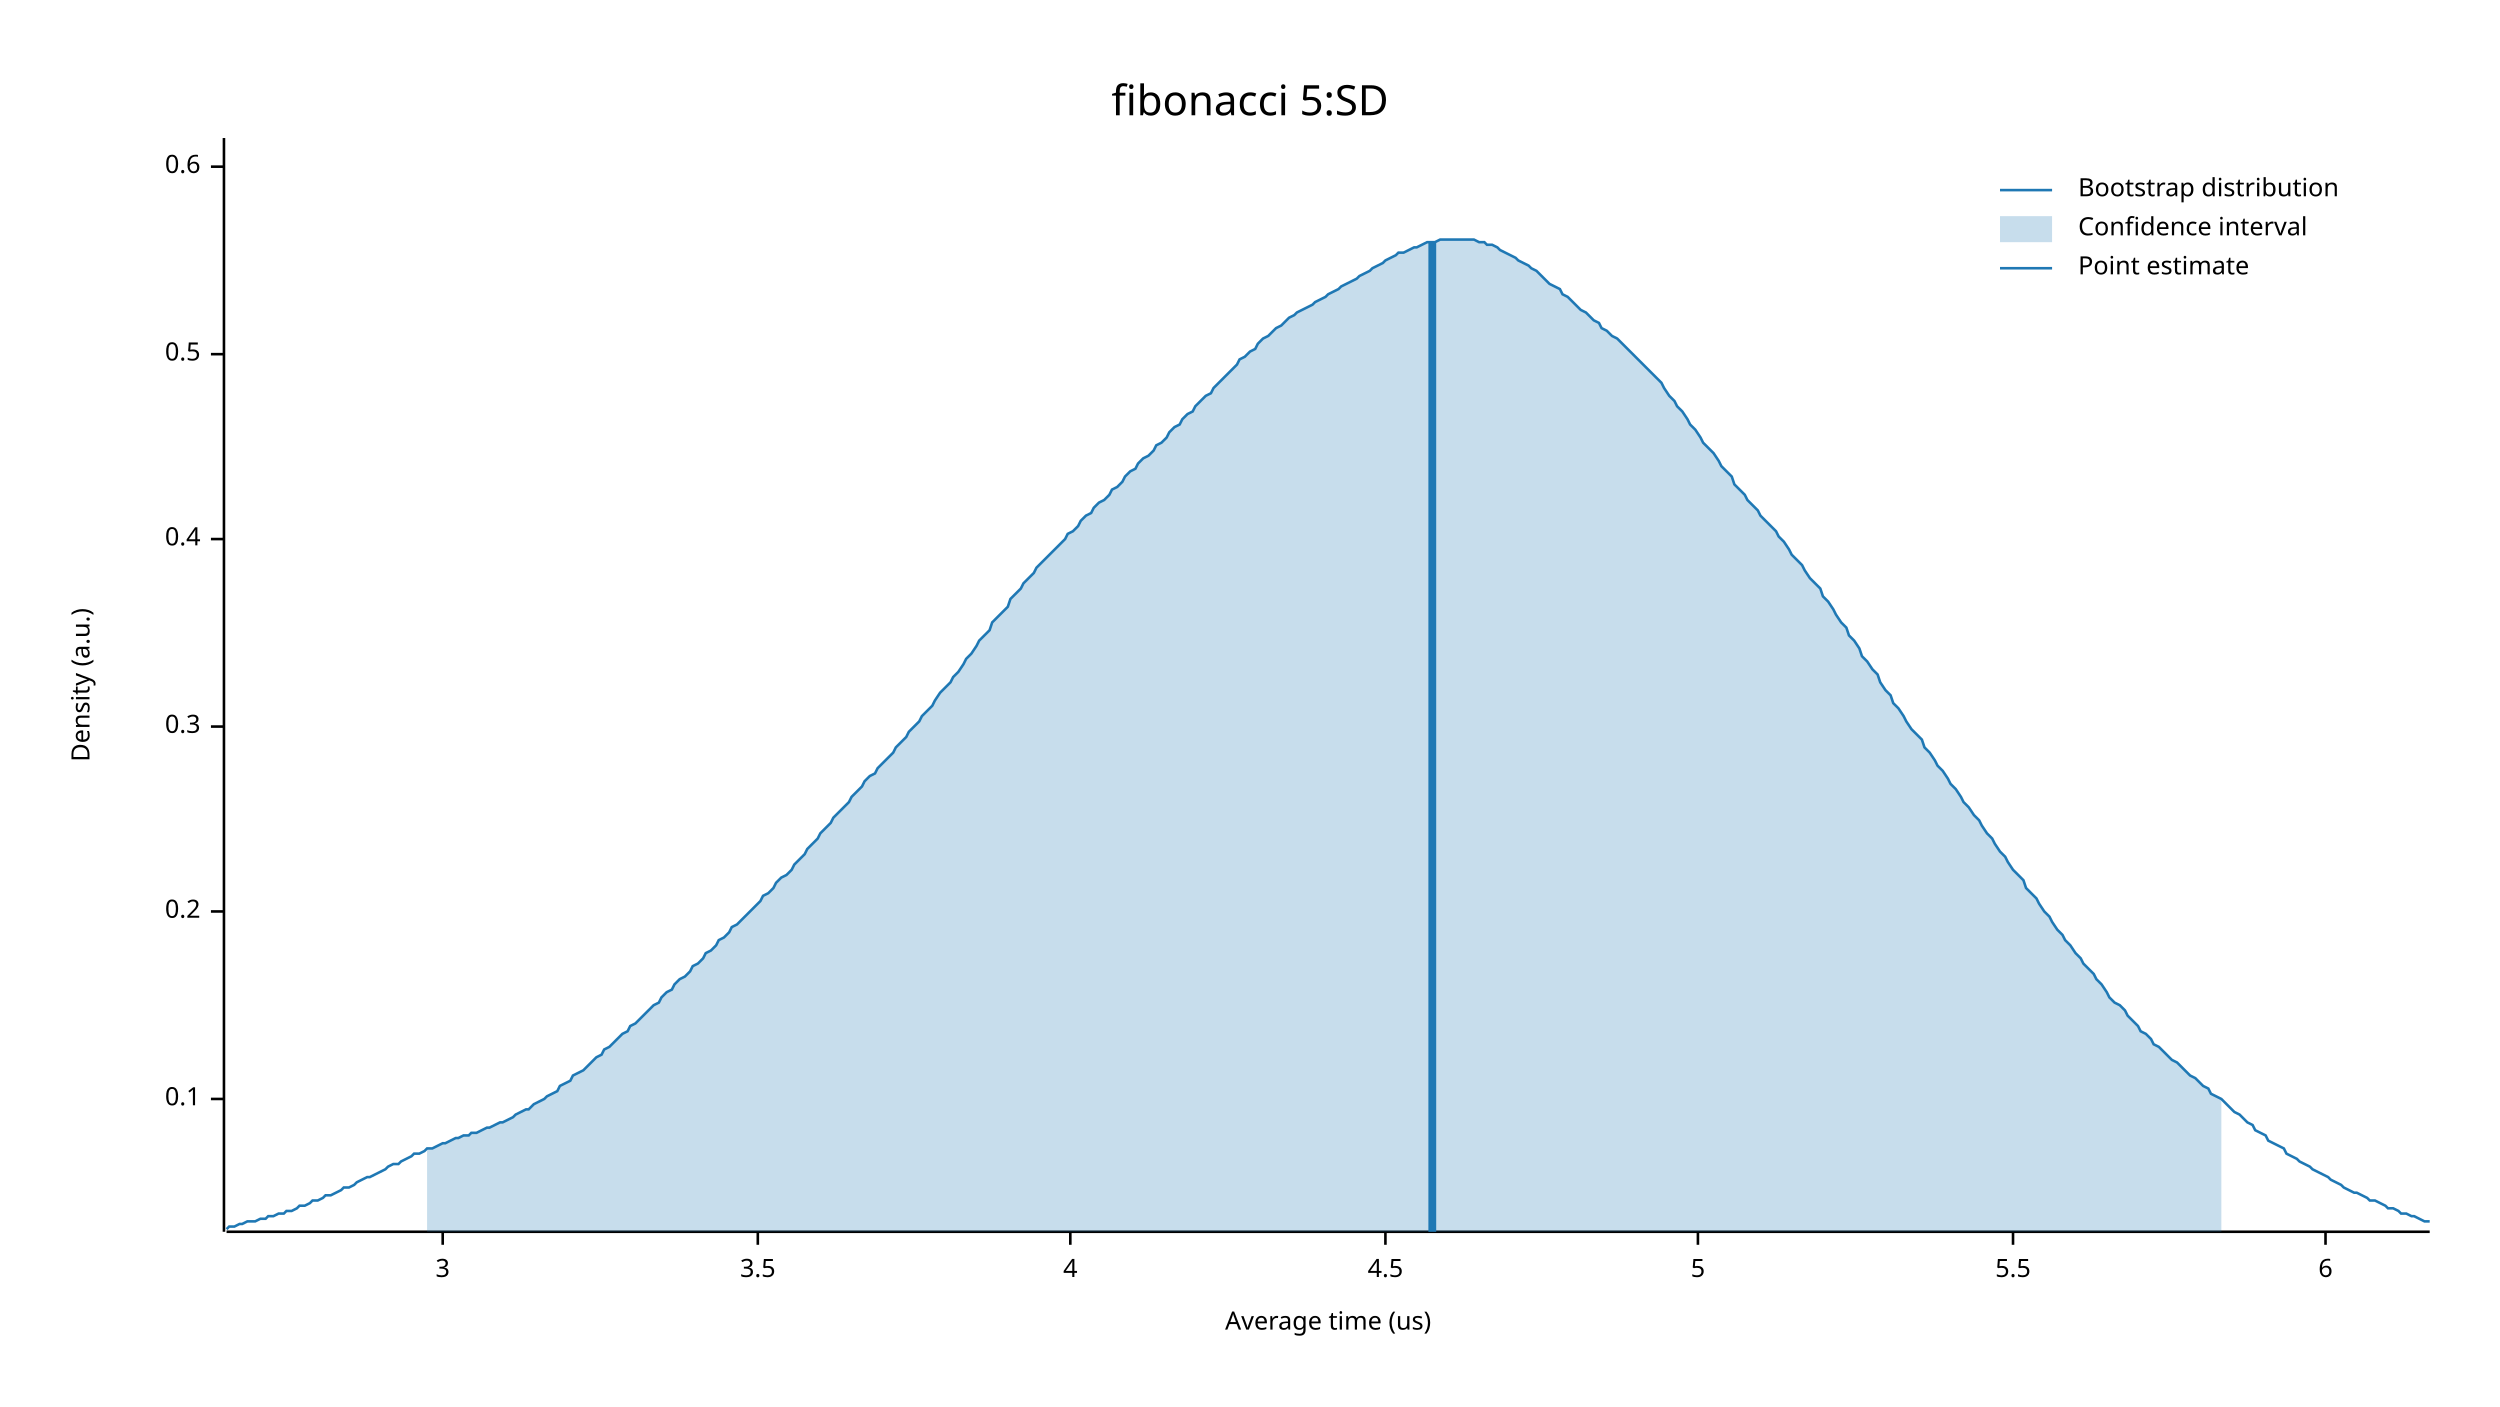
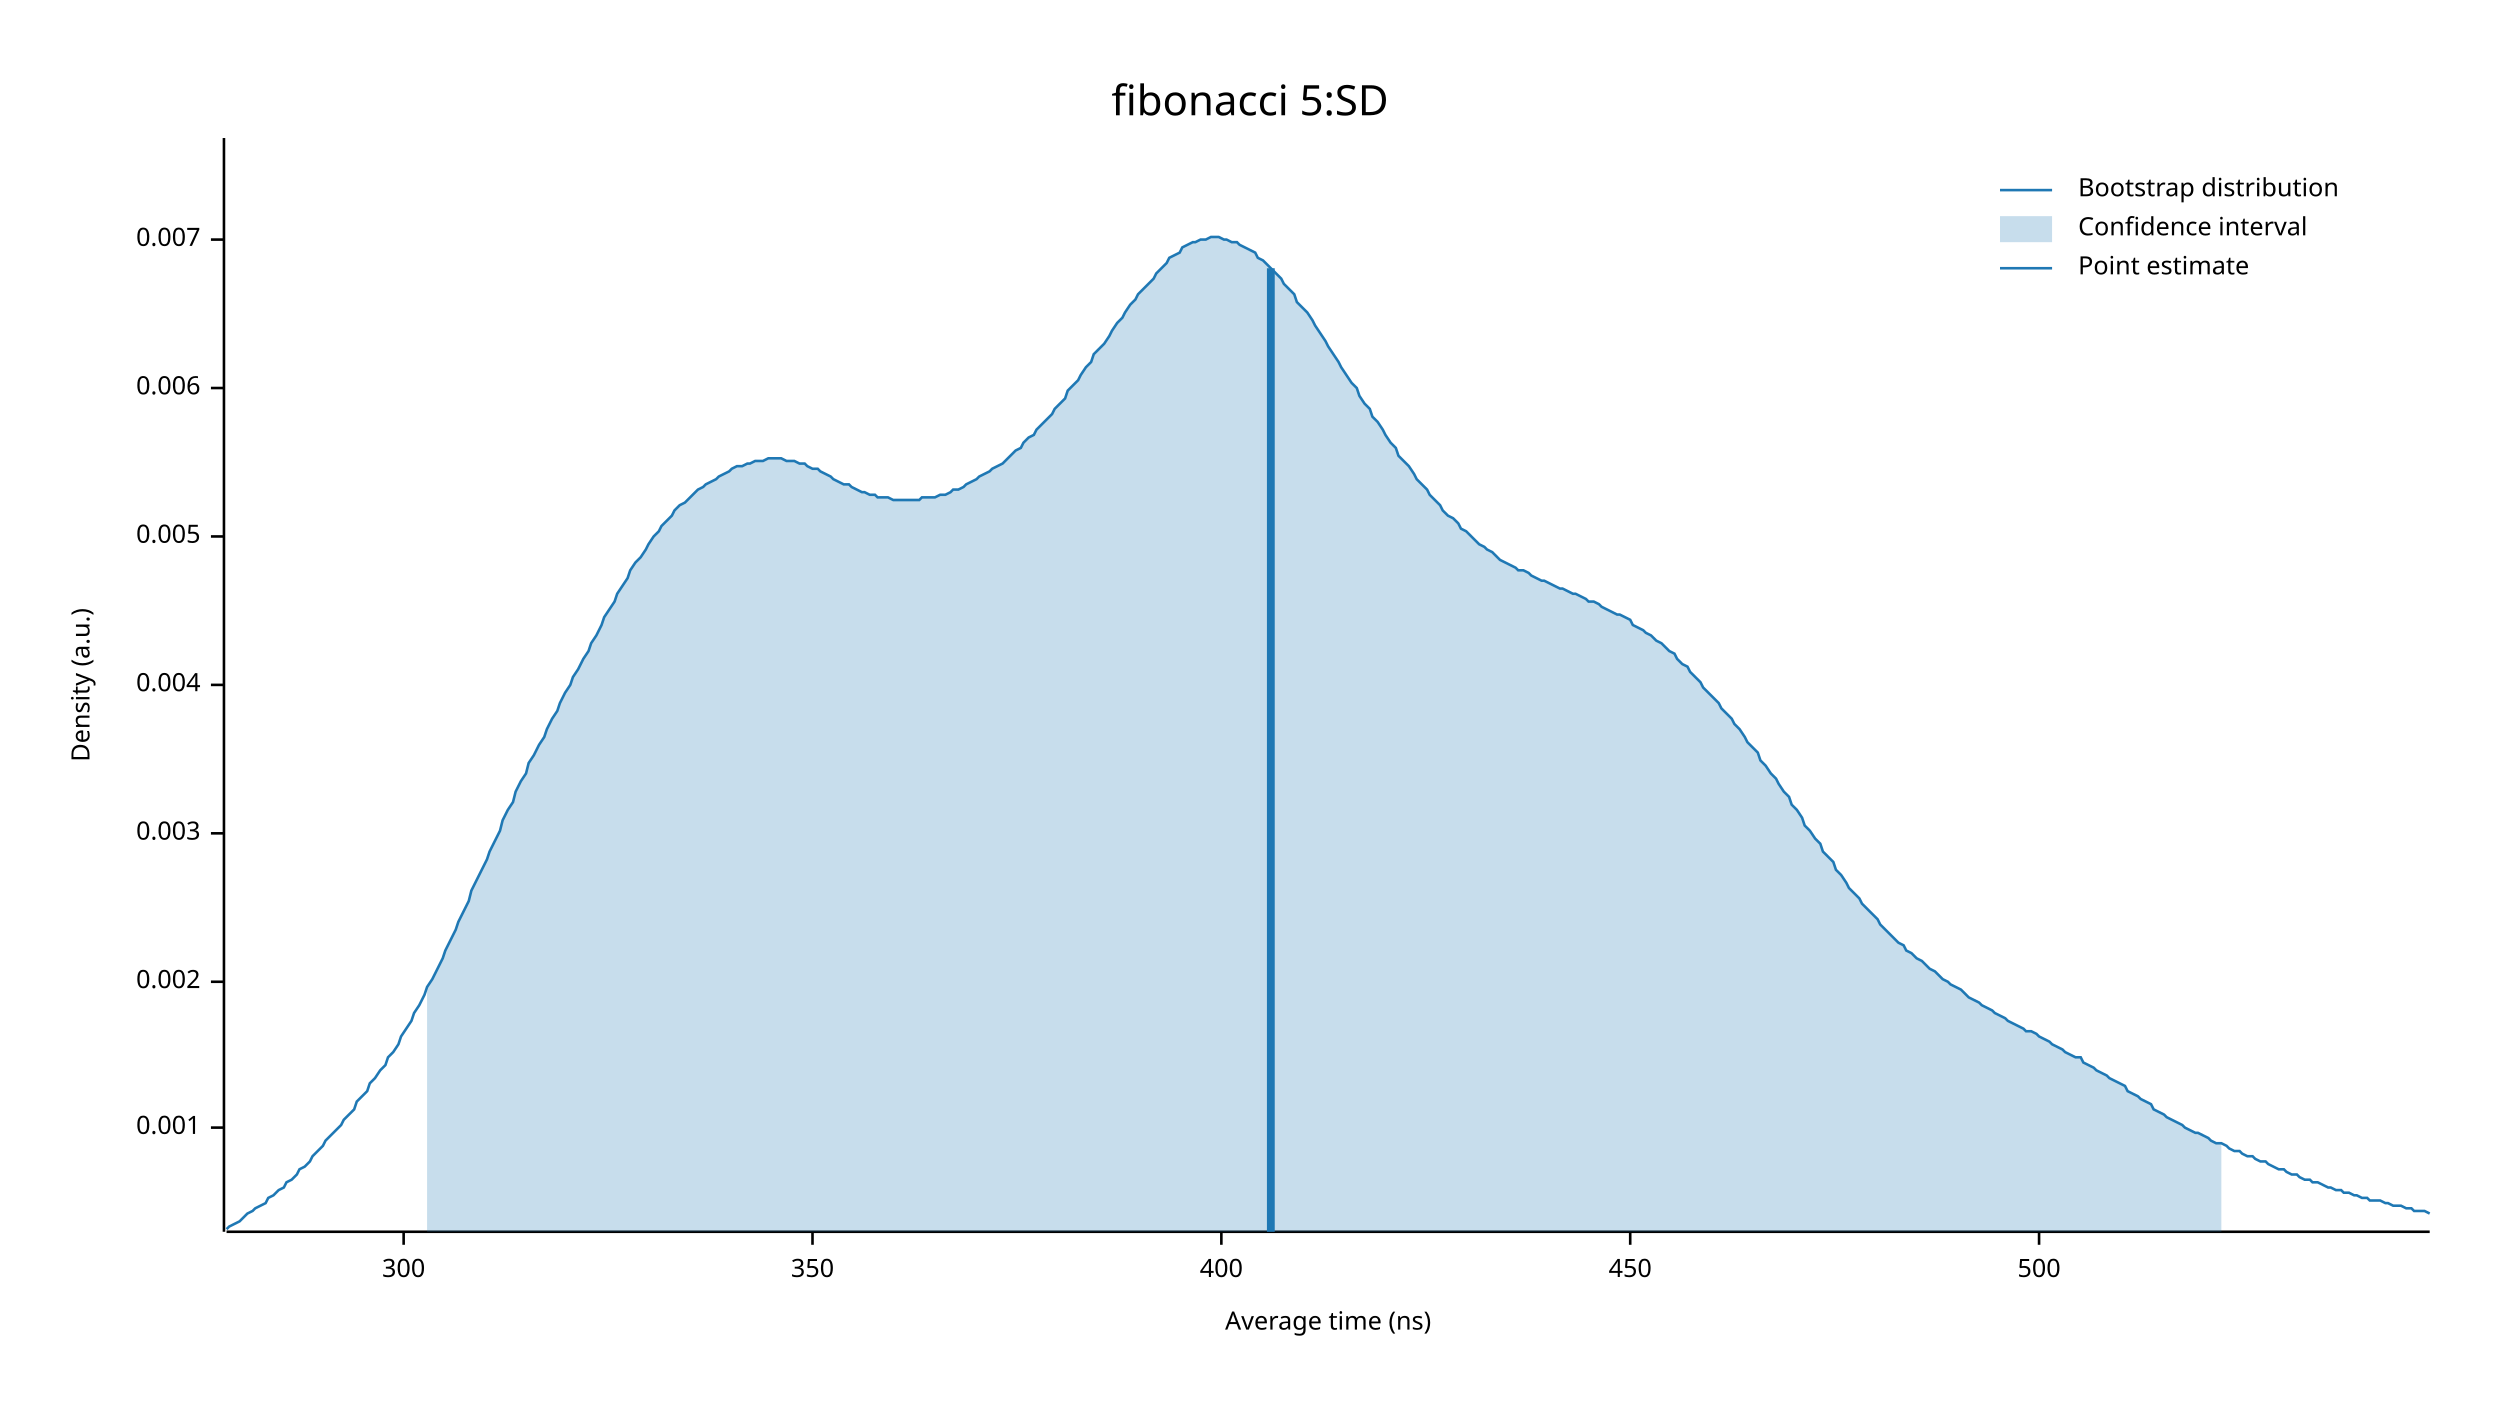
<svg xmlns="http://www.w3.org/2000/svg" width="960" height="540">
  <text x="480" y="32" dy="0.76em" text-anchor="middle" font-family="sans-serif" font-size="16.129" opacity="1" fill="#000000">
fibonacci 5:SD
</text>
  <text x="27" y="263" dy="0.76em" text-anchor="middle" font-family="sans-serif" font-size="9.677" opacity="1" fill="#000000" transform="rotate(270, 27, 263)">
Density (a.u.)
</text>
  <text x="510" y="513" dy="-0.5ex" text-anchor="middle" font-family="sans-serif" font-size="9.677" opacity="1" fill="#000000">
- Average time (us)
+ Average time (ns)
</text>
  <polyline fill="none" opacity="1" stroke="#000000" stroke-width="1" points="86,53 86,473 " />
-   <text x="77" y="422" dy="0.5ex" text-anchor="end" font-family="sans-serif" font-size="9.677" opacity="1" fill="#000000">
- 0.1
+   <text x="77" y="433" dy="0.5ex" text-anchor="end" font-family="sans-serif" font-size="9.677" opacity="1" fill="#000000">
+ 0.001
</text>
-   <polyline fill="none" opacity="1" stroke="#000000" stroke-width="1" points="81,422 86,422 " />
-   <text x="77" y="350" dy="0.5ex" text-anchor="end" font-family="sans-serif" font-size="9.677" opacity="1" fill="#000000">
- 0.2
+   <polyline fill="none" opacity="1" stroke="#000000" stroke-width="1" points="81,433 86,433 " />
+   <text x="77" y="377" dy="0.5ex" text-anchor="end" font-family="sans-serif" font-size="9.677" opacity="1" fill="#000000">
+ 0.002
</text>
-   <polyline fill="none" opacity="1" stroke="#000000" stroke-width="1" points="81,350 86,350 " />
-   <text x="77" y="279" dy="0.5ex" text-anchor="end" font-family="sans-serif" font-size="9.677" opacity="1" fill="#000000">
- 0.3
+   <polyline fill="none" opacity="1" stroke="#000000" stroke-width="1" points="81,377 86,377 " />
+   <text x="77" y="320" dy="0.5ex" text-anchor="end" font-family="sans-serif" font-size="9.677" opacity="1" fill="#000000">
+ 0.003
</text>
-   <polyline fill="none" opacity="1" stroke="#000000" stroke-width="1" points="81,279 86,279 " />
-   <text x="77" y="207" dy="0.5ex" text-anchor="end" font-family="sans-serif" font-size="9.677" opacity="1" fill="#000000">
- 0.4
+   <polyline fill="none" opacity="1" stroke="#000000" stroke-width="1" points="81,320 86,320 " />
+   <text x="77" y="263" dy="0.5ex" text-anchor="end" font-family="sans-serif" font-size="9.677" opacity="1" fill="#000000">
+ 0.004
</text>
-   <polyline fill="none" opacity="1" stroke="#000000" stroke-width="1" points="81,207 86,207 " />
-   <text x="77" y="136" dy="0.5ex" text-anchor="end" font-family="sans-serif" font-size="9.677" opacity="1" fill="#000000">
- 0.5
+   <polyline fill="none" opacity="1" stroke="#000000" stroke-width="1" points="81,263 86,263 " />
+   <text x="77" y="206" dy="0.5ex" text-anchor="end" font-family="sans-serif" font-size="9.677" opacity="1" fill="#000000">
+ 0.005
</text>
-   <polyline fill="none" opacity="1" stroke="#000000" stroke-width="1" points="81,136 86,136 " />
-   <text x="77" y="64" dy="0.5ex" text-anchor="end" font-family="sans-serif" font-size="9.677" opacity="1" fill="#000000">
- 0.6
+   <polyline fill="none" opacity="1" stroke="#000000" stroke-width="1" points="81,206 86,206 " />
+   <text x="77" y="149" dy="0.5ex" text-anchor="end" font-family="sans-serif" font-size="9.677" opacity="1" fill="#000000">
+ 0.006
</text>
-   <polyline fill="none" opacity="1" stroke="#000000" stroke-width="1" points="81,64 86,64 " />
+   <polyline fill="none" opacity="1" stroke="#000000" stroke-width="1" points="81,149 86,149 " />
+   <text x="77" y="92" dy="0.5ex" text-anchor="end" font-family="sans-serif" font-size="9.677" opacity="1" fill="#000000">
+ 0.007
+ </text>
+   <polyline fill="none" opacity="1" stroke="#000000" stroke-width="1" points="81,92 86,92 " />
  <polyline fill="none" opacity="1" stroke="#000000" stroke-width="1" points="87,473 933,473 " />
-   <text x="170" y="483" dy="0.76em" text-anchor="middle" font-family="sans-serif" font-size="9.677" opacity="1" fill="#000000">
- 3
+   <text x="155" y="483" dy="0.76em" text-anchor="middle" font-family="sans-serif" font-size="9.677" opacity="1" fill="#000000">
+ 300
</text>
-   <polyline fill="none" opacity="1" stroke="#000000" stroke-width="1" points="170,473 170,478 " />
-   <text x="291" y="483" dy="0.76em" text-anchor="middle" font-family="sans-serif" font-size="9.677" opacity="1" fill="#000000">
- 3.5
+   <polyline fill="none" opacity="1" stroke="#000000" stroke-width="1" points="155,473 155,478 " />
+   <text x="312" y="483" dy="0.76em" text-anchor="middle" font-family="sans-serif" font-size="9.677" opacity="1" fill="#000000">
+ 350
</text>
-   <polyline fill="none" opacity="1" stroke="#000000" stroke-width="1" points="291,473 291,478 " />
-   <text x="411" y="483" dy="0.76em" text-anchor="middle" font-family="sans-serif" font-size="9.677" opacity="1" fill="#000000">
- 4
+   <polyline fill="none" opacity="1" stroke="#000000" stroke-width="1" points="312,473 312,478 " />
+   <text x="469" y="483" dy="0.76em" text-anchor="middle" font-family="sans-serif" font-size="9.677" opacity="1" fill="#000000">
+ 400
</text>
-   <polyline fill="none" opacity="1" stroke="#000000" stroke-width="1" points="411,473 411,478 " />
-   <text x="532" y="483" dy="0.76em" text-anchor="middle" font-family="sans-serif" font-size="9.677" opacity="1" fill="#000000">
- 4.5
+   <polyline fill="none" opacity="1" stroke="#000000" stroke-width="1" points="469,473 469,478 " />
+   <text x="626" y="483" dy="0.76em" text-anchor="middle" font-family="sans-serif" font-size="9.677" opacity="1" fill="#000000">
+ 450
</text>
-   <polyline fill="none" opacity="1" stroke="#000000" stroke-width="1" points="532,473 532,478 " />
-   <text x="652" y="483" dy="0.76em" text-anchor="middle" font-family="sans-serif" font-size="9.677" opacity="1" fill="#000000">
- 5
+   <polyline fill="none" opacity="1" stroke="#000000" stroke-width="1" points="626,473 626,478 " />
+   <text x="783" y="483" dy="0.76em" text-anchor="middle" font-family="sans-serif" font-size="9.677" opacity="1" fill="#000000">
+ 500
</text>
-   <polyline fill="none" opacity="1" stroke="#000000" stroke-width="1" points="652,473 652,478 " />
-   <text x="773" y="483" dy="0.76em" text-anchor="middle" font-family="sans-serif" font-size="9.677" opacity="1" fill="#000000">
- 5.5
- </text>
-   <polyline fill="none" opacity="1" stroke="#000000" stroke-width="1" points="773,473 773,478 " />
-   <text x="893" y="483" dy="0.76em" text-anchor="middle" font-family="sans-serif" font-size="9.677" opacity="1" fill="#000000">
- 6
- </text>
-   <polyline fill="none" opacity="1" stroke="#000000" stroke-width="1" points="893,473 893,478 " />
-   <polyline fill="none" opacity="1" stroke="#1F78B4" stroke-width="1" points="87,472 88,471 90,471 92,470 93,470 95,469 97,469 98,469 100,468 102,468 103,467 105,467 107,466 109,466 110,465 112,465 114,464 115,463 117,463 119,462 120,461 122,461 124,460 125,459 127,459 129,458 131,457 132,456 134,456 136,455 137,454 139,453 141,452 142,452 144,451 146,450 148,449 149,448 151,447 153,447 154,446 156,445 158,444 159,443 161,443 163,442 164,441 166,441 168,440 170,439 171,439 173,438 175,437 176,437 178,436 180,436 181,435 183,435 185,434 187,433 188,433 190,432 192,431 193,431 195,430 197,429 198,428 200,427 202,426 203,426 205,424 207,423 209,422 210,421 212,420 214,419 215,417 217,416 219,415 220,413 222,412 224,411 226,409 227,408 229,406 231,405 232,403 234,402 236,400 237,399 239,397 241,396 242,394 244,393 246,391 248,389 249,388 251,386 253,385 254,383 256,381 258,380 259,378 261,376 263,375 265,373 266,371 268,370 270,368 271,366 273,365 275,363 276,361 278,360 280,358 281,356 283,355 285,353 287,351 288,350 290,348 292,346 293,344 295,343 297,341 298,339 300,337 302,336 304,334 305,332 307,330 309,328 310,326 312,324 314,322 315,320 317,318 319,316 320,314 322,312 324,310 326,308 327,306 329,304 331,302 332,300 334,298 336,297 337,295 339,293 341,291 343,289 344,287 346,285 348,283 349,281 351,279 353,277 354,275 356,273 358,271 359,269 361,266 363,264 365,262 366,260 368,258 370,255 371,253 373,251 375,248 376,246 378,244 380,242 381,239 383,237 385,235 387,233 388,230 390,228 392,226 393,224 395,222 397,220 398,218 400,216 402,214 404,212 405,211 407,209 409,207 410,205 412,204 414,202 415,200 417,198 419,197 420,195 422,193 424,192 426,190 427,188 429,187 431,185 432,183 434,181 436,180 437,178 439,176 441,175 443,173 444,171 446,170 448,168 449,166 451,164 453,163 454,161 456,159 458,158 459,156 461,154 463,152 465,151 466,149 468,147 470,145 471,144 473,142 475,140 476,138 478,137 480,135 482,134 483,132 485,130 487,129 488,128 490,126 492,125 493,124 495,122 497,121 498,120 500,119 502,118 504,117 505,116 507,115 509,114 510,113 512,112 514,111 515,110 517,109 519,108 521,107 522,106 524,105 526,104 527,103 529,102 531,101 532,100 534,99 536,98 537,97 539,97 541,96 543,95 544,95 546,94 548,93 549,93 551,93 553,92 554,92 556,92 558,92 560,92 561,92 563,92 565,92 566,92 568,93 570,93 571,94 573,94 575,95 576,96 578,97 580,98 582,99 583,100 585,101 587,102 588,103 590,104 592,106 593,107 595,109 597,110 599,111 600,113 602,114 604,116 605,117 607,119 609,120 610,121 612,123 614,124 615,126 617,127 619,129 621,130 622,131 624,133 626,135 627,136 629,138 631,140 632,141 634,143 636,145 638,147 639,149 641,152 643,154 644,156 646,158 648,161 649,163 651,165 653,168 654,170 656,172 658,174 660,177 661,179 663,181 665,183 666,186 668,188 670,190 671,192 673,194 675,196 676,198 678,200 680,202 682,204 683,206 685,208 687,211 688,213 690,215 692,217 693,219 695,222 697,224 699,226 700,229 702,231 704,234 705,236 707,239 709,241 710,244 712,246 714,249 715,252 717,254 719,257 721,259 722,262 724,265 726,267 727,270 729,272 731,275 732,277 734,280 736,282 738,284 739,287 741,289 743,292 744,294 746,296 748,299 749,301 751,303 753,306 754,308 756,310 758,313 760,315 761,317 763,320 765,322 766,324 768,327 770,329 771,331 773,334 775,336 777,338 778,341 780,343 782,345 783,347 785,350 787,352 788,354 790,357 792,359 793,361 795,363 797,366 799,368 800,370 802,372 804,374 805,376 807,378 809,381 810,383 812,385 814,386 816,388 817,390 819,392 821,394 822,396 824,397 826,399 827,401 829,402 831,404 832,405 834,407 836,408 838,410 839,411 841,413 843,414 844,415 846,417 848,418 849,420 851,421 853,422 855,424 856,425 858,427 860,428 861,429 863,431 865,432 866,434 868,435 870,436 871,438 873,439 875,440 877,441 878,443 880,444 882,445 883,446 885,447 887,448 888,449 890,450 892,451 894,452 895,453 897,454 899,455 900,456 902,457 904,458 905,458 907,459 909,460 910,461 912,461 914,462 916,463 917,464 919,464 921,465 922,466 924,466 926,467 927,467 929,468 931,469 933,469 " />
-   <polygon opacity="0.25" fill="#1F78B4" points="164,441 166,441 168,440 170,439 171,439 173,438 175,437 176,437 178,436 180,436 181,435 183,435 185,434 187,433 188,433 190,432 192,431 193,431 195,430 197,429 198,428 200,427 202,426 203,426 205,424 207,423 209,422 210,421 212,420 214,419 215,417 217,416 219,415 220,413 222,412 224,411 226,409 227,408 229,406 231,405 232,403 234,402 236,400 237,399 239,397 241,396 242,394 244,393 246,391 248,389 249,388 251,386 253,385 254,383 256,381 258,380 259,378 261,376 263,375 265,373 266,371 268,370 270,368 271,366 273,365 275,363 276,361 278,360 280,358 281,356 283,355 285,353 287,351 288,350 290,348 292,346 293,344 295,343 297,341 298,339 300,337 302,336 304,334 305,332 307,330 309,328 310,326 312,324 314,322 315,320 317,318 319,316 320,314 322,312 324,310 326,308 327,306 329,304 331,302 332,300 334,298 336,297 337,295 339,293 341,291 343,289 344,287 346,285 348,283 349,281 351,279 353,277 354,275 356,273 358,271 359,269 361,266 363,264 365,262 366,260 368,258 370,255 371,253 373,251 375,248 376,246 378,244 380,242 381,239 383,237 385,235 387,233 388,230 390,228 392,226 393,224 395,222 397,220 398,218 400,216 402,214 404,212 405,211 407,209 409,207 410,205 412,204 414,202 415,200 417,198 419,197 420,195 422,193 424,192 426,190 427,188 429,187 431,185 432,183 434,181 436,180 437,178 439,176 441,175 443,173 444,171 446,170 448,168 449,166 451,164 453,163 454,161 456,159 458,158 459,156 461,154 463,152 465,151 466,149 468,147 470,145 471,144 473,142 475,140 476,138 478,137 480,135 482,134 483,132 485,130 487,129 488,128 490,126 492,125 493,124 495,122 497,121 498,120 500,119 502,118 504,117 505,116 507,115 509,114 510,113 512,112 514,111 515,110 517,109 519,108 521,107 522,106 524,105 526,104 527,103 529,102 531,101 532,100 534,99 536,98 537,97 539,97 541,96 543,95 544,95 546,94 548,93 549,93 551,93 553,92 554,92 556,92 558,92 560,92 561,92 563,92 565,92 566,92 568,93 570,93 571,94 573,94 575,95 576,96 578,97 580,98 582,99 583,100 585,101 587,102 588,103 590,104 592,106 593,107 595,109 597,110 599,111 600,113 602,114 604,116 605,117 607,119 609,120 610,121 612,123 614,124 615,126 617,127 619,129 621,130 622,131 624,133 626,135 627,136 629,138 631,140 632,141 634,143 636,145 638,147 639,149 641,152 643,154 644,156 646,158 648,161 649,163 651,165 653,168 654,170 656,172 658,174 660,177 661,179 663,181 665,183 666,186 668,188 670,190 671,192 673,194 675,196 676,198 678,200 680,202 682,204 683,206 685,208 687,211 688,213 690,215 692,217 693,219 695,222 697,224 699,226 700,229 702,231 704,234 705,236 707,239 709,241 710,244 712,246 714,249 715,252 717,254 719,257 721,259 722,262 724,265 726,267 727,270 729,272 731,275 732,277 734,280 736,282 738,284 739,287 741,289 743,292 744,294 746,296 748,299 749,301 751,303 753,306 754,308 756,310 758,313 760,315 761,317 763,320 765,322 766,324 768,327 770,329 771,331 773,334 775,336 777,338 778,341 780,343 782,345 783,347 785,350 787,352 788,354 790,357 792,359 793,361 795,363 797,366 799,368 800,370 802,372 804,374 805,376 807,378 809,381 810,383 812,385 814,386 816,388 817,390 819,392 821,394 822,396 824,397 826,399 827,401 829,402 831,404 832,405 834,407 836,408 838,410 839,411 841,413 843,414 844,415 846,417 848,418 849,420 851,421 853,422 853,473 164,473 " />
-   <polyline fill="none" opacity="1" stroke="#1F78B4" stroke-width="3" points="550,473 550,93 " />
+   <polyline fill="none" opacity="1" stroke="#000000" stroke-width="1" points="783,473 783,478 " />
+   <polyline fill="none" opacity="1" stroke="#1F78B4" stroke-width="1" points="87,472 88,471 90,470 92,469 93,468 95,466 97,465 98,464 100,463 102,462 103,460 105,459 107,457 109,456 110,454 112,453 114,451 115,449 117,448 119,446 120,444 122,442 124,440 125,438 127,436 129,434 131,432 132,430 134,428 136,426 137,423 139,421 141,419 142,416 144,414 146,411 148,409 149,406 151,404 153,401 154,398 156,395 158,392 159,389 161,386 163,382 164,379 166,376 168,372 170,368 171,365 173,361 175,357 176,354 178,350 180,346 181,342 183,338 185,334 187,330 188,327 190,323 192,319 193,315 195,311 197,308 198,304 200,300 202,297 203,293 205,290 207,286 209,283 210,280 212,276 214,273 215,270 217,266 219,263 220,260 222,257 224,253 226,250 227,247 229,244 231,240 232,237 234,234 236,231 237,228 239,225 241,222 242,219 244,216 246,214 248,211 249,209 251,206 253,204 254,202 256,200 258,198 259,196 261,194 263,193 265,191 266,190 268,188 270,187 271,186 273,185 275,184 276,183 278,182 280,181 281,180 283,179 285,179 287,178 288,178 290,177 292,177 293,177 295,176 297,176 298,176 300,176 302,177 304,177 305,177 307,178 309,178 310,179 312,180 314,180 315,181 317,182 319,183 320,184 322,185 324,186 326,186 327,187 329,188 331,189 332,189 334,190 336,190 337,191 339,191 341,191 343,192 344,192 346,192 348,192 349,192 351,192 353,192 354,191 356,191 358,191 359,191 361,190 363,190 365,189 366,188 368,188 370,187 371,186 373,185 375,184 376,183 378,182 380,181 381,180 383,179 385,178 387,176 388,175 390,173 392,172 393,170 395,168 397,167 398,165 400,163 402,161 404,159 405,157 407,155 409,153 410,150 412,148 414,146 415,144 417,141 419,139 420,136 422,134 424,132 426,129 427,127 429,124 431,122 432,120 434,117 436,115 437,113 439,111 441,109 443,107 444,105 446,103 448,101 449,99 451,98 453,97 454,95 456,94 458,93 459,93 461,92 463,92 465,91 466,91 468,91 470,92 471,92 473,93 475,93 476,94 478,95 480,96 482,97 483,99 485,100 487,102 488,103 490,105 492,107 493,109 495,111 497,113 498,116 500,118 502,120 504,123 505,125 507,128 509,131 510,133 512,136 514,139 515,141 517,144 519,147 521,149 522,152 524,155 526,157 527,160 529,162 531,165 532,167 534,170 536,172 537,175 539,177 541,179 543,182 544,184 546,186 548,188 549,190 551,192 553,194 554,196 556,198 558,199 560,201 561,203 563,204 565,206 566,207 568,209 570,210 571,211 573,212 575,214 576,215 578,216 580,217 582,218 583,219 585,219 587,220 588,221 590,222 592,223 593,223 595,224 597,225 599,226 600,226 602,227 604,228 605,228 607,229 609,230 610,231 612,231 614,232 615,233 617,234 619,235 621,236 622,236 624,237 626,238 627,240 629,241 631,242 632,243 634,244 636,246 638,247 639,248 641,250 643,251 644,253 646,255 648,256 649,258 651,260 653,262 654,264 656,266 658,268 660,270 661,272 663,274 665,276 666,278 668,280 670,283 671,285 673,287 675,289 676,292 678,294 680,297 682,299 683,301 685,304 687,306 688,309 690,311 692,314 693,317 695,319 697,322 699,324 700,327 702,329 704,331 705,334 707,336 709,339 710,341 712,343 714,345 715,347 717,349 719,351 721,353 722,355 724,357 726,359 727,360 729,362 731,363 732,365 734,366 736,368 738,369 739,370 741,372 743,373 744,374 746,376 748,377 749,378 751,379 753,380 754,381 756,383 758,384 760,385 761,386 763,387 765,388 766,389 768,390 770,391 771,392 773,393 775,394 777,395 778,396 780,396 782,397 783,398 785,399 787,400 788,401 790,402 792,403 793,404 795,405 797,406 799,406 800,408 802,409 804,410 805,411 807,412 809,413 810,414 812,415 814,416 816,417 817,419 819,420 821,421 822,422 824,423 826,424 827,426 829,427 831,428 832,429 834,430 836,431 838,432 839,433 841,434 843,435 844,435 846,436 848,437 849,438 851,439 853,439 855,440 856,441 858,442 860,442 861,443 863,444 865,444 866,445 868,446 870,446 871,447 873,448 875,449 877,449 878,450 880,451 882,451 883,452 885,453 887,453 888,454 890,454 892,455 894,456 895,456 897,457 899,457 900,458 902,458 904,459 905,459 907,460 909,460 910,461 912,461 914,461 916,462 917,462 919,463 921,463 922,463 924,464 926,464 927,465 929,465 931,465 933,466 " />
+   <polygon opacity="0.25" fill="#1F78B4" points="164,379 166,376 168,372 170,368 171,365 173,361 175,357 176,354 178,350 180,346 181,342 183,338 185,334 187,330 188,327 190,323 192,319 193,315 195,311 197,308 198,304 200,300 202,297 203,293 205,290 207,286 209,283 210,280 212,276 214,273 215,270 217,266 219,263 220,260 222,257 224,253 226,250 227,247 229,244 231,240 232,237 234,234 236,231 237,228 239,225 241,222 242,219 244,216 246,214 248,211 249,209 251,206 253,204 254,202 256,200 258,198 259,196 261,194 263,193 265,191 266,190 268,188 270,187 271,186 273,185 275,184 276,183 278,182 280,181 281,180 283,179 285,179 287,178 288,178 290,177 292,177 293,177 295,176 297,176 298,176 300,176 302,177 304,177 305,177 307,178 309,178 310,179 312,180 314,180 315,181 317,182 319,183 320,184 322,185 324,186 326,186 327,187 329,188 331,189 332,189 334,190 336,190 337,191 339,191 341,191 343,192 344,192 346,192 348,192 349,192 351,192 353,192 354,191 356,191 358,191 359,191 361,190 363,190 365,189 366,188 368,188 370,187 371,186 373,185 375,184 376,183 378,182 380,181 381,180 383,179 385,178 387,176 388,175 390,173 392,172 393,170 395,168 397,167 398,165 400,163 402,161 404,159 405,157 407,155 409,153 410,150 412,148 414,146 415,144 417,141 419,139 420,136 422,134 424,132 426,129 427,127 429,124 431,122 432,120 434,117 436,115 437,113 439,111 441,109 443,107 444,105 446,103 448,101 449,99 451,98 453,97 454,95 456,94 458,93 459,93 461,92 463,92 465,91 466,91 468,91 470,92 471,92 473,93 475,93 476,94 478,95 480,96 482,97 483,99 485,100 487,102 488,103 490,105 492,107 493,109 495,111 497,113 498,116 500,118 502,120 504,123 505,125 507,128 509,131 510,133 512,136 514,139 515,141 517,144 519,147 521,149 522,152 524,155 526,157 527,160 529,162 531,165 532,167 534,170 536,172 537,175 539,177 541,179 543,182 544,184 546,186 548,188 549,190 551,192 553,194 554,196 556,198 558,199 560,201 561,203 563,204 565,206 566,207 568,209 570,210 571,211 573,212 575,214 576,215 578,216 580,217 582,218 583,219 585,219 587,220 588,221 590,222 592,223 593,223 595,224 597,225 599,226 600,226 602,227 604,228 605,228 607,229 609,230 610,231 612,231 614,232 615,233 617,234 619,235 621,236 622,236 624,237 626,238 627,240 629,241 631,242 632,243 634,244 636,246 638,247 639,248 641,250 643,251 644,253 646,255 648,256 649,258 651,260 653,262 654,264 656,266 658,268 660,270 661,272 663,274 665,276 666,278 668,280 670,283 671,285 673,287 675,289 676,292 678,294 680,297 682,299 683,301 685,304 687,306 688,309 690,311 692,314 693,317 695,319 697,322 699,324 700,327 702,329 704,331 705,334 707,336 709,339 710,341 712,343 714,345 715,347 717,349 719,351 721,353 722,355 724,357 726,359 727,360 729,362 731,363 732,365 734,366 736,368 738,369 739,370 741,372 743,373 744,374 746,376 748,377 749,378 751,379 753,380 754,381 756,383 758,384 760,385 761,386 763,387 765,388 766,389 768,390 770,391 771,392 773,393 775,394 777,395 778,396 780,396 782,397 783,398 785,399 787,400 788,401 790,402 792,403 793,404 795,405 797,406 799,406 800,408 802,409 804,410 805,411 807,412 809,413 810,414 812,415 814,416 816,417 817,419 819,420 821,421 822,422 824,423 826,424 827,426 829,427 831,428 832,429 834,430 836,431 838,432 839,433 841,434 843,435 844,435 846,436 848,437 849,438 851,439 853,439 853,473 164,473 " />
+   <polyline fill="none" opacity="1" stroke="#1F78B4" stroke-width="3" points="488,473 488,103 " />
  <text x="798" y="68" dy="0.76em" text-anchor="start" font-family="sans-serif" font-size="9.677" opacity="1" fill="#000000">
Bootstrap distribution
</text>
  <text x="798" y="83" dy="0.76em" text-anchor="start" font-family="sans-serif" font-size="9.677" opacity="1" fill="#000000">
Confidence interval
</text>
  <text x="798" y="98" dy="0.76em" text-anchor="start" font-family="sans-serif" font-size="9.677" opacity="1" fill="#000000">
Point estimate
</text>
  <polyline fill="none" opacity="1" stroke="#1F78B4" stroke-width="1" points="768,73 788,73 " />
  <rect x="768" y="83" width="20" height="10" opacity="0.25" fill="#1F78B4" stroke="none" />
  <polyline fill="none" opacity="1" stroke="#1F78B4" stroke-width="1" points="768,103 788,103 " />
</svg>
